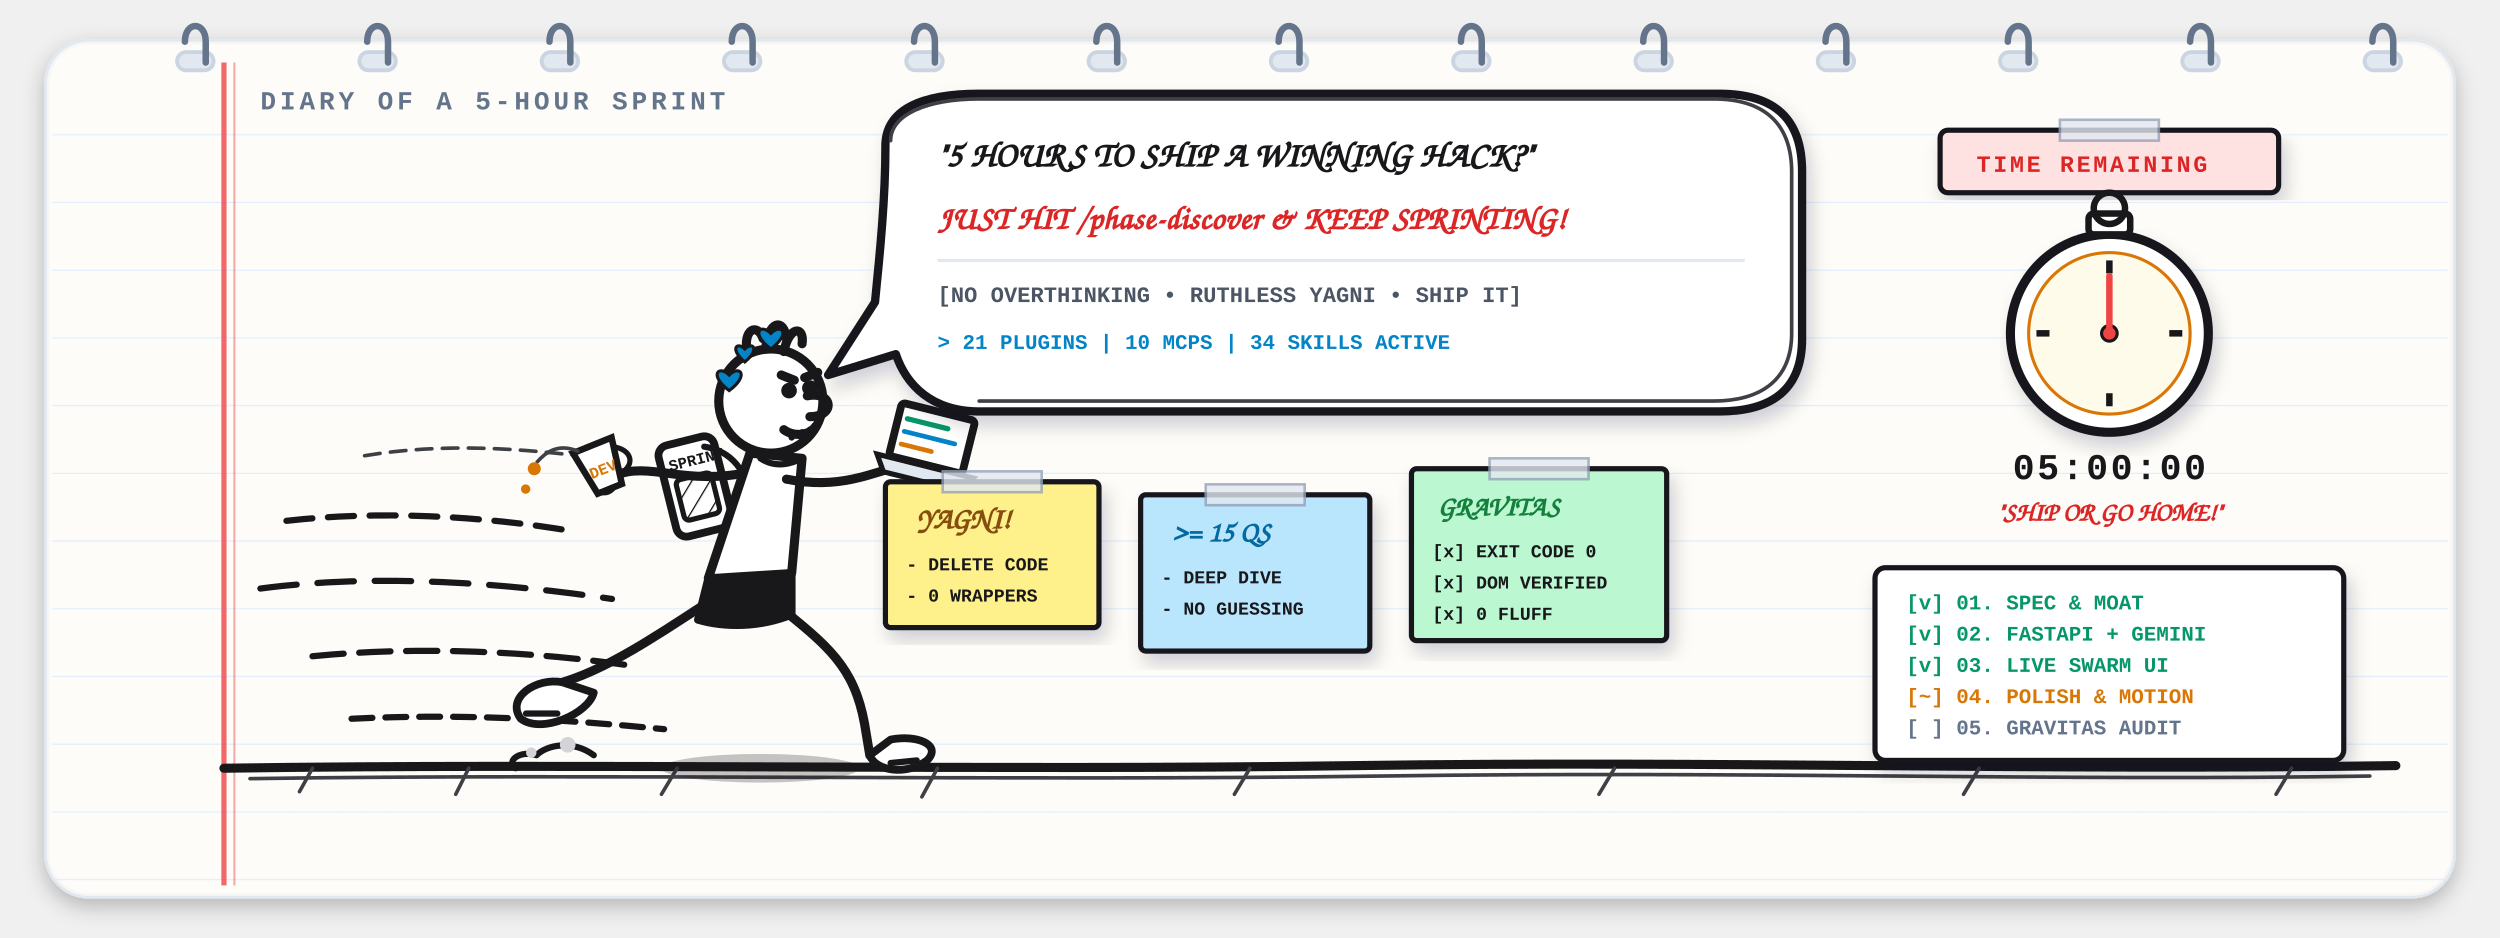
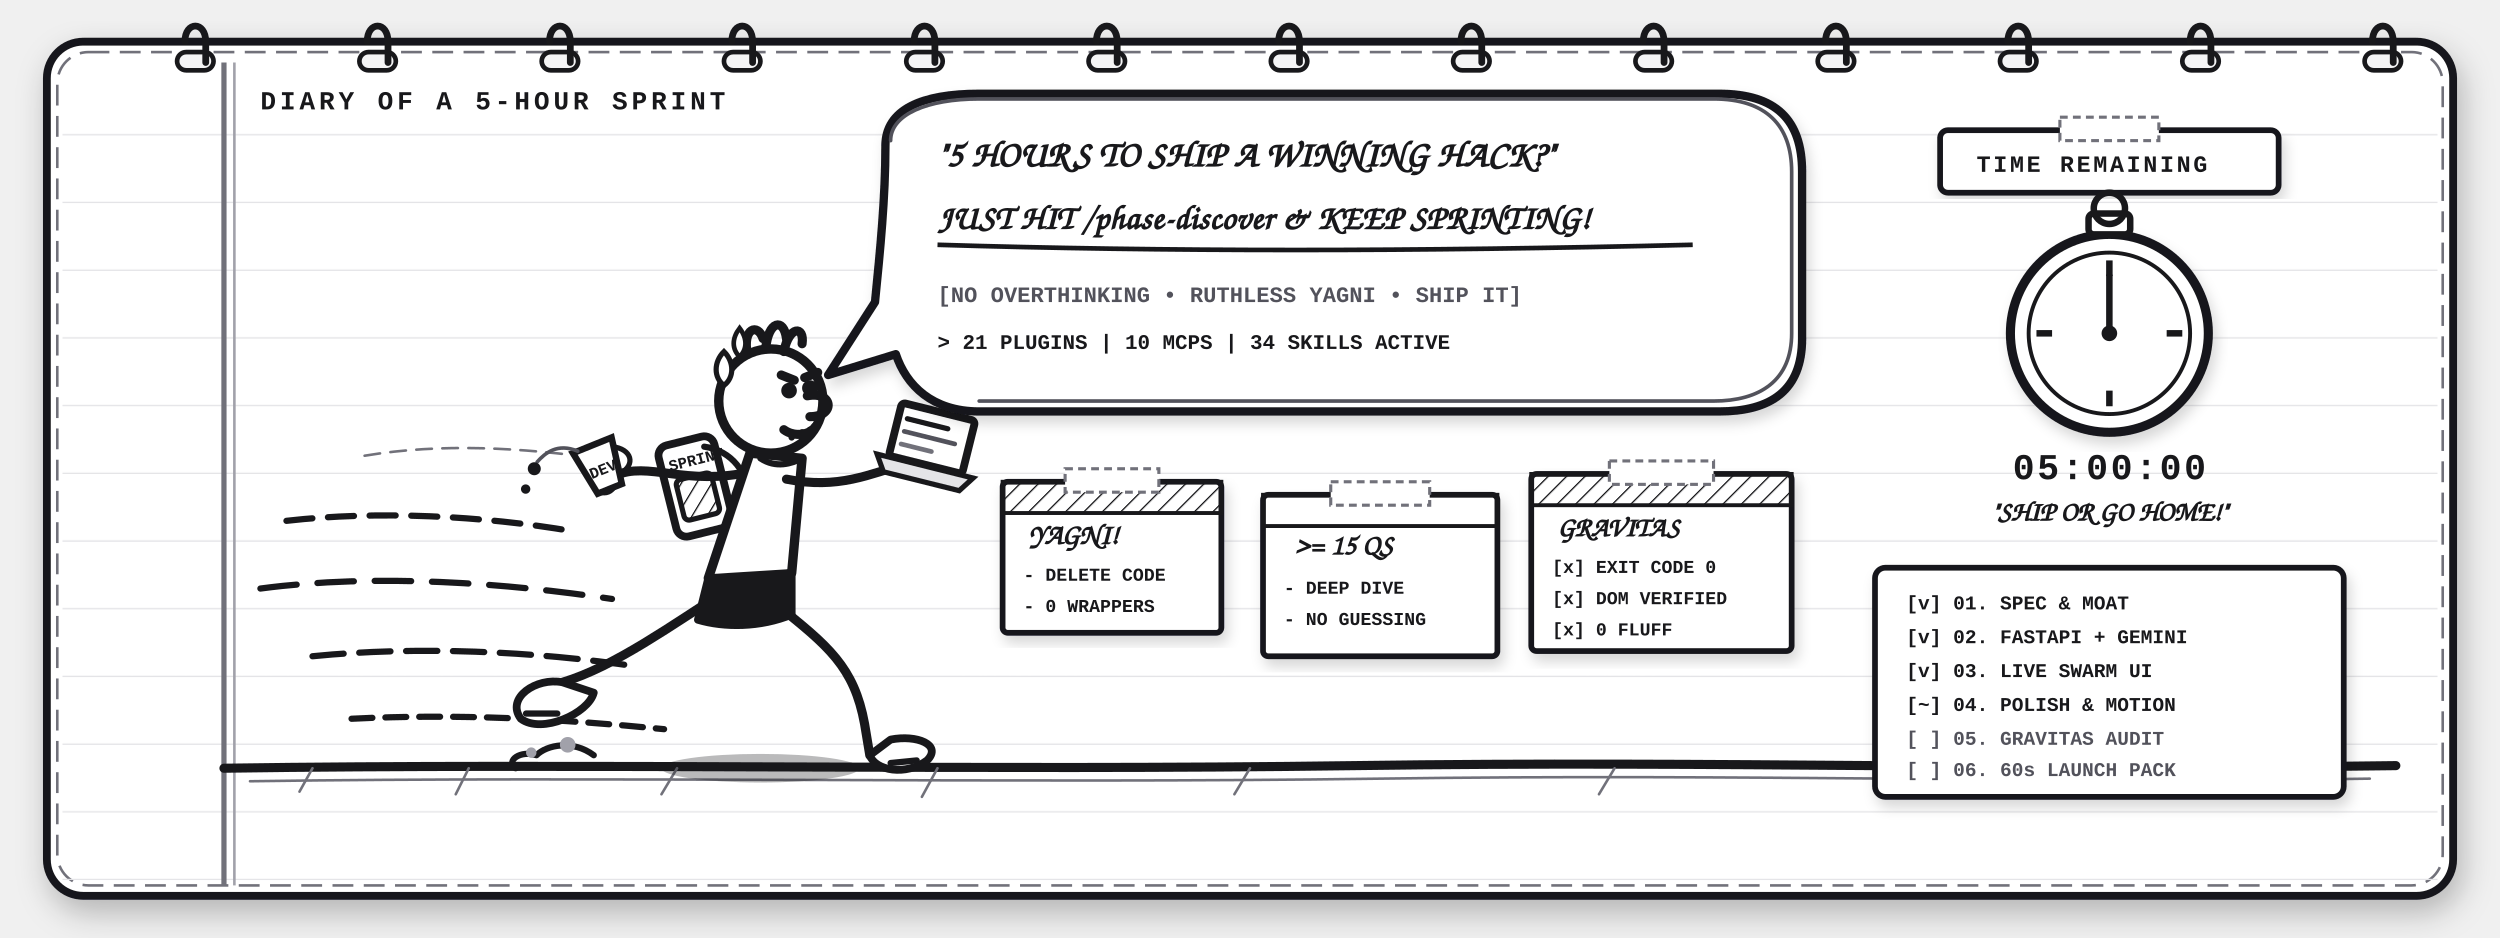
<svg xmlns="http://www.w3.org/2000/svg" viewBox="0 0 960 360" width="100%" height="360">
  <defs>
    <style>
-       /* Non-linear Easing and 12 Principles of Animation */
+       /* Non-linear Easing and 12 Principles of Animation - Pure Graphite Pencil Engine */
      @keyframes runner-bounce {
-         0%, 100% {
-           transform: translateY(0px) scale(1.03, 0.97);
-         }
-         30% {
-           transform: translateY(-10px) scale(0.97, 1.03) rotate(-1deg);
-         }
-         60% {
-           transform: translateY(-16px) scale(0.95, 1.05) rotate(-2deg);
-         }
-         85% {
-           transform: translateY(-2px) scale(1.02, 0.98);
-         }
-       }
- 
+         0%, 100% { transform: translateY(0px) scale(1.03, 0.97); }
+         30% { transform: translateY(-10px) scale(0.97, 1.03) rotate(-1deg); }
+         60% { transform: translateY(-16px) scale(0.95, 1.05) rotate(-2deg); }
+         85% { transform: translateY(-2px) scale(1.02, 0.98); }
+       }
      @keyframes leg-front-stride {
        0%, 100% { transform: rotate(0deg); }
        50% { transform: rotate(-32deg); }
      }
- 
      @keyframes leg-back-stride {
        0%, 100% { transform: rotate(0deg); }
        50% { transform: rotate(34deg); }
      }
- 
      @keyframes arm-front-swing {
        0%, 100% { transform: rotate(0deg); }
        50% { transform: rotate(-14deg); }
      }
- 
      @keyframes arm-back-swing {
        0%, 100% { transform: rotate(0deg); }
        50% { transform: rotate(18deg); }
      }
- 
      @keyframes sweat-particle-1 {
        0% { opacity: 0; transform: translate(0, 0) scale(0.4); }
        35% { opacity: 1; transform: translate(-14px, -12px) scale(1.1); }
        100% { opacity: 0; transform: translate(-36px, 10px) scale(0.2); }
      }
- 
      @keyframes sweat-particle-2 {
        0% { opacity: 0; transform: translate(0, 0) scale(0.4); }
        35% { opacity: 1; transform: translate(-10px, -18px) scale(1); }
        100% { opacity: 0; transform: translate(-30px, 6px) scale(0.2); }
      }
- 
-       @keyframes sweat-particle-3 {
-         0% { opacity: 0; transform: translate(0, 0) scale(0.4); }
-         35% { opacity: 1; transform: translate(-18px, -8px) scale(1.2); }
-         100% { opacity: 0; transform: translate(-42px, 14px) scale(0.3); }
-       }
- 
      @keyframes coffee-drip {
        0% { opacity: 0; transform: translate(0, 0) scale(0.5); }
        40% { opacity: 1; transform: translate(-10px, 8px) scale(1); }
        100% { opacity: 0; transform: translate(-26px, 30px) scale(0.3); }
      }
- 
      @keyframes puff-fade {
        0% { opacity: 0.8; transform: translate(0, 0) scale(0.6); }
        50% { opacity: 0.5; transform: translate(-12px, -4px) scale(1); }
        100% { opacity: 0; transform: translate(-24px, -8px) scale(1.3); }
      }
- 
      @keyframes bubble-float {
        0%, 100% { transform: translateY(0px) rotate(0deg); }
        50% { transform: translateY(-4px) rotate(0.5deg); }
      }
- 
      @keyframes clock-tick {
        0% { transform: rotate(0deg); }
        100% { transform: rotate(360deg); }
      }
- 
      @keyframes note-jiggle-1 {
        0%, 100% { transform: translateY(0px) rotate(-3deg); }
        50% { transform: translateY(-5px) rotate(-1deg); }
      }
- 
      @keyframes note-jiggle-2 {
        0%, 100% { transform: translateY(0px) rotate(4deg); }
        50% { transform: translateY(-6px) rotate(7deg); }
      }

      .runner-group {
        animation: runner-bounce 0.54s cubic-bezier(0.34, 1.56, 0.64, 1) infinite;
        transform-origin: 290px 230px;
      }
      .front-leg {
        animation: leg-front-stride 0.54s cubic-bezier(0.4, 0, 0.2, 1) infinite;
        transform-origin: 300px 225px;
      }
      .back-leg {
        animation: leg-back-stride 0.54s cubic-bezier(0.4, 0, 0.2, 1) infinite;
        transform-origin: 275px 225px;
      }
      .front-arm {
        animation: arm-front-swing 0.54s cubic-bezier(0.4, 0, 0.2, 1) infinite;
        transform-origin: 305px 180px;
      }
      .back-arm {
        animation: arm-back-swing 0.54s cubic-bezier(0.4, 0, 0.2, 1) infinite;
        transform-origin: 275px 180px;
      }
-       .sweat-1 {
-         animation: sweat-particle-1 0.8s cubic-bezier(0.25, 1, 0.5, 1) infinite;
-       }
-       .sweat-2 {
-         animation: sweat-particle-2 0.8s 0.26s cubic-bezier(0.25, 1, 0.5, 1) infinite;
-       }
-       .sweat-3 {
-         animation: sweat-particle-3 0.8s 0.52s cubic-bezier(0.25, 1, 0.5, 1) infinite;
-       }
-       .coffee-splat {
-         animation: coffee-drip 0.6s cubic-bezier(0.25, 1, 0.5, 1) infinite;
-       }
-       .dust-puff {
-         animation: puff-fade 0.7s cubic-bezier(0.25, 1, 0.5, 1) infinite;
-         transform-origin: 230px 290px;
-       }
-       .bubble-motion {
-         animation: bubble-float 2.8s cubic-bezier(0.45, 0, 0.55, 1) infinite;
-         transform-origin: 175px 45px;
-       }
-       .stopwatch-tick {
-         animation: clock-tick 4s steps(60, end) infinite;
-         transform-origin: 0px 0px;
-       }
-       .floating-tag-1 {
-         animation: note-jiggle-1 2.6s cubic-bezier(0.45, 0, 0.55, 1) infinite;
-         transform-origin: center;
-       }
-       .floating-tag-2 {
-         animation: note-jiggle-2 3.1s cubic-bezier(0.45, 0, 0.55, 1) infinite;
-         transform-origin: center;
-       }
+       .sweat-1 { animation: sweat-particle-1 0.8s cubic-bezier(0.25, 1, 0.5, 1) infinite; }
+       .sweat-2 { animation: sweat-particle-2 0.8s 0.3s cubic-bezier(0.25, 1, 0.5, 1) infinite; }
+       .coffee-splat { animation: coffee-drip 0.6s cubic-bezier(0.25, 1, 0.5, 1) infinite; }
+       .dust-puff { animation: puff-fade 0.7s cubic-bezier(0.25, 1, 0.5, 1) infinite; transform-origin: 230px 290px; }
+       .bubble-motion { animation: bubble-float 2.8s cubic-bezier(0.45, 0, 0.55, 1) infinite; }
+       .stopwatch-tick { animation: clock-tick 4s steps(60, end) infinite; transform-origin: 0px 0px; }
+       .floating-tag-1 { animation: note-jiggle-1 2.6s cubic-bezier(0.45, 0, 0.55, 1) infinite; }
+       .floating-tag-2 { animation: note-jiggle-2 3.1s cubic-bezier(0.45, 0, 0.55, 1) infinite; }

      /* Typography */
-       .comic-title {
-         font-family: 'Comic Sans MS', 'Chalkboard SE', 'Bradley Hand', 'Segoe Print', cursive, sans-serif;
-         font-weight: 700;
-       }
-       .mono-code {
-         font-family: 'JetBrains Mono', 'Fira Code', 'Courier New', monospace;
-         font-weight: 700;
-       }
-       .hand-note {
-         font-family: 'Comic Sans MS', 'Chalkboard SE', cursive, sans-serif;
-         font-weight: 700;
-       }
+       .comic-title { font-family: 'Comic Sans MS', 'Chalkboard SE', 'Bradley Hand', 'Segoe Print', cursive, sans-serif; font-weight: 700; }
+       .mono-code { font-family: 'JetBrains Mono', 'Fira Code', 'Courier New', monospace; font-weight: 700; }
+       .hand-note { font-family: 'Comic Sans MS', 'Chalkboard SE', cursive, sans-serif; font-weight: 700; }

-       /* Line Weights */
-       .ink-heavy {
-         stroke: #18181B;
-         stroke-width: 3.5;
-         stroke-linecap: round;
-         stroke-linejoin: round;
-         fill: none;
-       }
-       .ink-med {
-         stroke: #18181B;
-         stroke-width: 2.4;
-         stroke-linecap: round;
-         stroke-linejoin: round;
-         fill: none;
-       }
-       .ink-light {
-         stroke: #3F3F46;
-         stroke-width: 1.4;
-         stroke-linecap: round;
-         stroke-linejoin: round;
-         fill: none;
-       }
+       /* Pure Graphite and Ink Line Weights */
+       .ink-heavy { stroke: #18181B; stroke-width: 3.5; stroke-linecap: round; stroke-linejoin: round; fill: none; }
+       .ink-med { stroke: #18181B; stroke-width: 2.4; stroke-linecap: round; stroke-linejoin: round; fill: none; }
+       .ink-light { stroke: #52525B; stroke-width: 1.4; stroke-linecap: round; stroke-linejoin: round; fill: none; }
+       .pencil-shade { stroke: #71717A; stroke-width: 1; stroke-linecap: round; stroke-linejoin: round; fill: none; }
    </style>
-     <filter id="desk-shadow" x="-5%" y="-5%" width="112%" height="116%">
-       <feDropShadow dx="0" dy="10" stdDeviation="14" flood-color="#000000" flood-opacity="0.45" />
-       <feDropShadow dx="0" dy="3" stdDeviation="4" flood-color="#000000" flood-opacity="0.25" />
+     <filter id="pencil-shadow" x="-4%" y="-4%" width="108%" height="112%">
+       <feDropShadow dx="2" dy="5" stdDeviation="6" flood-color="#000000" flood-opacity="0.25" />
    </filter>
-     <filter id="postit-shadow" x="-8%" y="-8%" width="120%" height="120%">
-       <feDropShadow dx="2" dy="4" stdDeviation="3.5" flood-color="#0F172A" flood-opacity="0.18" />
+     <filter id="card-shadow" x="-8%" y="-8%" width="118%" height="118%">
+       <feDropShadow dx="1.5" dy="3" stdDeviation="2.5" flood-color="#000000" flood-opacity="0.16" />
    </filter>
-     <pattern id="delicate-ruling" width="100" height="26" patternUnits="userSpaceOnUse">
-       <line x1="0" y1="26" x2="100" y2="26" stroke="#DBEAFE" stroke-width="1" opacity="0.75" />
+     <pattern id="pencil-ruling" width="100" height="26" patternUnits="userSpaceOnUse">
+       <line x1="0" y1="26" x2="100" y2="26" stroke="#E4E4E7" stroke-width="1" />
    </pattern>
-     <pattern id="pencil-hatch" width="6" height="6" patternTransform="rotate(45 0 0)" patternUnits="userSpaceOnUse">
-       <line x1="0" y1="0" x2="0" y2="6" stroke="#18181B" stroke-width="1" />
+     <pattern id="graphite-hatch" width="5" height="5" patternTransform="rotate(45 0 0)" patternUnits="userSpaceOnUse">
+       <line x1="0" y1="0" x2="0" y2="5" stroke="#18181B" stroke-width="1" />
    </pattern>
  </defs>
-   <rect x="18" y="16" width="924" height="328" rx="16" fill="#FFFFFF" stroke="#E2E8F0" stroke-width="2" filter="url(#desk-shadow)" />
-   <rect x="18" y="16" width="924" height="328" rx="16" fill="#FCFBF7" opacity="0.75" />
+   <rect x="18" y="16" width="924" height="328" rx="14" fill="#FFFFFF" stroke="#18181B" stroke-width="3" filter="url(#pencil-shadow)" />
+   <rect x="22" y="20" width="916" height="320" rx="12" fill="none" stroke="#71717A" stroke-width="1" stroke-dasharray="8 4" />
  <g transform="translate(48, 12)">
-     <g fill="#E2E8F0" stroke="#CBD5E1" stroke-width="1.5">
+     <g fill="#F4F4F5" stroke="#18181B" stroke-width="1.8">
      <rect x="20" y="8" width="14" height="7" rx="3.5" />
      <rect x="90" y="8" width="14" height="7" rx="3.5" />
      <rect x="160" y="8" width="14" height="7" rx="3.5" />
      <rect x="230" y="8" width="14" height="7" rx="3.5" />
      <rect x="300" y="8" width="14" height="7" rx="3.5" />
      <rect x="370" y="8" width="14" height="7" rx="3.5" />
      <rect x="440" y="8" width="14" height="7" rx="3.5" />
      <rect x="510" y="8" width="14" height="7" rx="3.5" />
      <rect x="580" y="8" width="14" height="7" rx="3.5" />
      <rect x="650" y="8" width="14" height="7" rx="3.5" />
      <rect x="720" y="8" width="14" height="7" rx="3.5" />
      <rect x="790" y="8" width="14" height="7" rx="3.5" />
      <rect x="860" y="8" width="14" height="7" rx="3.5" />
    </g>
-     <g stroke="#64748B" stroke-width="2.5" fill="none" stroke-linecap="round">
+     <g stroke="#18181B" stroke-width="2.6" fill="none" stroke-linecap="round">
      <path d="M 23 4 C 23 -4, 31 -4, 31 4 L 31 12" />
      <path d="M 93 4 C 93 -4, 101 -4, 101 4 L 101 12" />
      <path d="M 163 4 C 163 -4, 171 -4, 171 4 L 171 12" />
      <path d="M 233 4 C 233 -4, 241 -4, 241 4 L 241 12" />
      <path d="M 303 4 C 303 -4, 311 -4, 311 4 L 311 12" />
      <path d="M 373 4 C 373 -4, 381 -4, 381 4 L 381 12" />
      <path d="M 443 4 C 443 -4, 451 -4, 451 4 L 451 12" />
      <path d="M 513 4 C 513 -4, 521 -4, 521 4 L 521 12" />
      <path d="M 583 4 C 583 -4, 591 -4, 591 4 L 591 12" />
      <path d="M 653 4 C 653 -4, 661 -4, 661 4 L 661 12" />
      <path d="M 723 4 C 723 -4, 731 -4, 731 4 L 731 12" />
      <path d="M 793 4 C 793 -4, 801 -4, 801 4 L 801 12" />
      <path d="M 863 4 C 863 -4, 871 -4, 871 4 L 871 12" />
    </g>
  </g>
-   <rect x="20" y="44" width="920" height="296" fill="url(#delicate-ruling)" />
-   <line x1="86" y1="24" x2="86" y2="340" stroke="#EF4444" stroke-width="2" opacity="0.8" />
-   <line x1="90" y1="24" x2="90" y2="340" stroke="#EF4444" stroke-width="0.8" opacity="0.45" />
+   <rect x="24" y="44" width="912" height="294" fill="url(#pencil-ruling)" />
+   <line x1="86" y1="24" x2="86" y2="340" stroke="#71717A" stroke-width="2" />
+   <line x1="90" y1="24" x2="90" y2="340" stroke="#A1A1AA" stroke-width="1" />
  <g transform="translate(100, 42)">
-     <text x="0" y="0" class="mono-code" font-size="10" fill="#64748B" letter-spacing="1.5">DIARY OF A 5-HOUR SPRINT</text>
-     <text x="320" y="0" class="hand-note" font-size="10" fill="#94A3B8">• ENTRY #01: THE WINNING RUN •</text>
-   </g>
-   <path d="M 86 295 C 220 293, 380 296, 520 294 C 660 292, 780 296, 920 294" class="ink-heavy" stroke-width="3.8" />
-   <path d="M 96 299 C 230 297, 390 300, 530 298 C 670 296, 790 300, 910 298" class="ink-light" stroke="#71717A" />
-   <path d="M 120 295 L 115 304 M 180 295 L 175 305 M 260 295 L 254 305 M 360 295 L 354 306 M 480 295 L 474 305 M 620 295 L 614 305 M 760 295 L 754 305 M 880 295 L 874 305" class="ink-light" stroke="#A1A1AA" />
+     <text x="0" y="0" class="mono-code" font-size="10" fill="#18181B" letter-spacing="1.5">DIARY OF A 5-HOUR SPRINT</text>
+     <text x="320" y="0" class="hand-note" font-size="10" fill="#52525B">• ENTRY #01: THE WINNING RUN •</text>
+   </g>
+   <path d="M 86 295 C 220 293, 380 296, 520 294 C 660 292, 780 296, 920 294" class="ink-heavy" stroke-width="4" />
+   <path d="M 96 300 C 230 298, 390 301, 530 299 C 670 297, 790 301, 910 299" class="pencil-shade" />
+   <path d="M 120 295 L 115 304 M 180 295 L 175 305 M 260 295 L 254 305 M 360 295 L 354 306 M 480 295 L 474 305 M 620 295 L 614 305 M 760 295 L 754 305 M 880 295 L 874 305" class="pencil-shade" />
  <g class="dust-puff">
    <path d="M 228 290 C 220 284, 210 286, 206 290 C 200 288, 194 292, 198 295" class="ink-med" fill="#FFFFFF" />
-     <circle cx="218" cy="286" r="3" fill="#D4D4D8" />
-     <circle cx="204" cy="289" r="2" fill="#D4D4D8" />
+     <circle cx="218" cy="286" r="3" fill="#A1A1AA" />
+     <circle cx="204" cy="289" r="2" fill="#A1A1AA" />
  </g>
  <g class="ink-med" stroke="#18181B">
    <path d="M 110 200 C 145 196, 185 198, 220 204" stroke-dasharray="10 6" />
    <path d="M 100 226 C 145 220, 195 224, 235 230" stroke-dasharray="14 8" />
    <path d="M 120 252 C 160 248, 205 250, 245 256" stroke-dasharray="12 6" />
    <path d="M 135 276 C 175 274, 215 276, 255 280" stroke-dasharray="8 5" />
  </g>
-   <path d="M 140 175 C 170 170, 200 172, 230 176" class="ink-light" stroke="#0284C7" stroke-dasharray="6 4" />
+   <path d="M 140 175 C 170 170, 200 172, 230 176" class="pencil-shade" stroke-dasharray="6 4" />
  <g class="runner-group">
-     <ellipse cx="292" cy="295" rx="38" ry="5.5" fill="#18181B" opacity="0.25" />
+     <ellipse cx="292" cy="295" rx="38" ry="5.5" fill="#18181B" opacity="0.3" />
    <g class="back-leg">
-       <path d="M 280 226 C 258 240, 236 256, 216 262" class="ink-heavy" stroke-width="4" />
+       <path d="M 280 226 C 258 240, 236 256, 216 262" class="ink-heavy" stroke-width="4.2" />
      <path d="M 216 262 C 206 260, 194 268, 200 276 C 208 282, 226 274, 228 266 Z" fill="#FFFFFF" stroke="#18181B" stroke-width="3" stroke-linejoin="round" />
      <path d="M 202 274 L 214 274" class="ink-med" />
    </g>
    <g transform="translate(252, 172) rotate(-14)">
      <rect x="0" y="0" width="22" height="36" rx="4" fill="#FFFFFF" stroke="#18181B" stroke-width="3" />
-       <rect x="4" y="14" width="14" height="16" rx="2" fill="url(#pencil-hatch)" stroke="#18181B" stroke-width="2" />
+       <rect x="4" y="14" width="14" height="16" rx="2" fill="url(#graphite-hatch)" stroke="#18181B" stroke-width="2" />
      <path d="M 18 4 C 28 8, 32 18, 30 28" class="ink-med" />
      <text x="3" y="10" class="mono-code" font-size="6" fill="#18181B">SPRINT</text>
    </g>
-     <path d="M 288 174 L 272 222 C 278 225, 292 225, 304 220 L 308 176 Z" fill="#FFFFFF" stroke="#18181B" stroke-width="3.5" stroke-linejoin="round" />
+     <path d="M 288 174 L 272 222 C 278 225, 292 225, 304 220 L 308 176 Z" fill="#FFFFFF" stroke="#18181B" stroke-width="3.6" stroke-linejoin="round" />
    <path d="M 292 176 C 298 180, 304 178, 308 176" class="ink-med" />
    <path d="M 272 222 L 268 238 C 278 241, 292 241, 304 236 L 304 220 Z" fill="#18181B" stroke="#18181B" stroke-width="3" stroke-linejoin="round" />
    <g class="front-leg">
-       <path d="M 298 232 C 318 248, 328 256, 332 278 L 334 290" class="ink-heavy" stroke-width="4" />
+       <path d="M 298 232 C 318 248, 328 256, 332 278 L 334 290" class="ink-heavy" stroke-width="4.2" />
      <path d="M 334 290 C 336 296, 348 298, 356 292 C 362 286, 352 282, 342 284 Z" fill="#FFFFFF" stroke="#18181B" stroke-width="3" stroke-linejoin="round" />
      <path d="M 342 293 L 352 292" class="ink-med" />
    </g>
    <g class="back-arm">
      <path d="M 284 182 C 260 186, 246 176, 234 184" class="ink-heavy" stroke-width="3.5" />
      <circle cx="232" cy="185" r="4" fill="#FFFFFF" stroke="#18181B" stroke-width="2.5" />
      <g transform="translate(220, 174) rotate(-22)">
        <path d="M 0 0 L 16 0 L 13 18 L 3 18 Z" fill="#FFFFFF" stroke="#18181B" stroke-width="2.5" />
        <path d="M 16 4 C 22 8, 20 14, 13 14" stroke="#18181B" stroke-width="2" fill="none" />
-         <text x="3" y="12" class="mono-code" font-size="6" fill="#D97706" font-weight="900">DEV</text>
-         <path d="M 2 0 C -4 -6, -10 -4, -14 -2" class="ink-light" stroke="#D97706" />
-         <circle cx="-16" cy="0" r="2.5" fill="#D97706" class="coffee-splat" />
-         <circle cx="-22" cy="6" r="1.8" fill="#D97706" class="coffee-splat" />
+         <text x="3" y="12" class="mono-code" font-size="6" fill="#18181B" font-weight="900">DEV</text>
+         <path d="M 2 0 C -4 -6, -10 -4, -14 -2" class="ink-light" />
+         <circle cx="-16" cy="0" r="2.5" fill="#18181B" class="coffee-splat" />
+         <circle cx="-22" cy="6" r="1.8" fill="#18181B" class="coffee-splat" />
      </g>
    </g>
    <g class="front-arm">
      <path d="M 302 184 C 322 188, 334 182, 348 178" class="ink-heavy" stroke-width="3.5" />
      <circle cx="350" cy="178" r="4.5" fill="#FFFFFF" stroke="#18181B" stroke-width="2.5" />
      <g transform="translate(346, 154) rotate(14)">
        <rect x="0" y="0" width="30" height="22" rx="2" fill="#18181B" stroke="#18181B" stroke-width="2" />
        <rect x="2" y="2" width="26" height="18" fill="#FFFFFF" />
-         <line x1="4" y1="6" x2="20" y2="6" stroke="#059669" stroke-width="2" stroke-linecap="round" />
-         <line x1="4" y1="11" x2="24" y2="11" stroke="#0284C7" stroke-width="1.8" stroke-linecap="round" />
-         <line x1="4" y1="16" x2="16" y2="16" stroke="#D97706" stroke-width="1.8" stroke-linecap="round" />
-         <path d="M -4 22 L 34 22 L 30 28 L 0 28 Z" fill="#E2E8F0" stroke="#18181B" stroke-width="2" />
+         <line x1="4" y1="6" x2="20" y2="6" stroke="#18181B" stroke-width="2" stroke-linecap="round" />
+         <line x1="4" y1="11" x2="24" y2="11" stroke="#52525B" stroke-width="1.8" stroke-linecap="round" />
+         <line x1="4" y1="16" x2="16" y2="16" stroke="#71717A" stroke-width="1.8" stroke-linecap="round" />
+         <path d="M -4 22 L 34 22 L 30 28 L 0 28 Z" fill="#E4E4E7" stroke="#18181B" stroke-width="2" />
      </g>
    </g>
    <g transform="translate(296, 154)">
-       <circle cx="0" cy="0" r="20" fill="#FFFFFF" stroke="#18181B" stroke-width="3.5" />
+       <circle cx="0" cy="0" r="20" fill="#FFFFFF" stroke="#18181B" stroke-width="3.6" />
      <path d="M -9 -18 C -11 -28, -5 -30, -3 -24" class="ink-heavy" />
      <path d="M -2 -20 C -1 -31, 5 -32, 6 -24" class="ink-heavy" />
      <path d="M 5 -19 C 7 -29, 13 -29, 12 -22" class="ink-heavy" />
      <path d="M 14 -2 C 24 -4, 25 6, 15 6" class="ink-heavy" fill="#FFFFFF" />
      <circle cx="7" cy="-4" r="3" fill="#18181B" />
      <circle cx="15" cy="-5" r="3" fill="#18181B" />
      <path d="M 4 -10 L 9 -8" class="ink-heavy" />
      <path d="M 13 -9 L 18 -11" class="ink-heavy" />
      <path d="M 5 11 C 9 14, 15 13, 17 10" class="ink-heavy" />
      <line x1="8" y1="12" x2="8" y2="14" class="ink-med" />
      <line x1="12" y1="12" x2="12" y2="14" class="ink-med" />
      <line x1="15" y1="11" x2="15" y2="13" class="ink-med" />
-       <g transform="translate(-16, -10)">
-         <path d="M 0 0 C -4 -4, -8 0, 0 6 C 8 0, 4 -4, 0 0 Z" fill="#0284C7" stroke="#18181B" stroke-width="1.2" class="sweat-1" />
-       </g>
-       <g transform="translate(-10, -20)">
-         <path d="M 0 0 C -3 -3, -6 0, 0 5 C 6 0, 3 -3, 0 0 Z" fill="#0284C7" stroke="#18181B" stroke-width="1.2" class="sweat-2" />
-       </g>
-       <g transform="translate(0, -26)">
-         <path d="M 0 0 C -4 -4, -8 0, 0 6 C 8 0, 4 -4, 0 0 Z" fill="#0284C7" stroke="#18181B" stroke-width="1.2" class="sweat-3" />
+       <g transform="translate(-18, -12)">
+         <path d="M 0 -7 C -4 -3, -4 3, 0 6 C 4 3, 4 -3, 0 -7 Z" fill="#FFFFFF" stroke="#18181B" stroke-width="2" class="sweat-1" />
+       </g>
+       <g transform="translate(-12, -22)">
+         <path d="M 0 -6 C -3 -2, -3 2, 0 5 C 3 2, 3 -2, 0 -6 Z" fill="#FFFFFF" stroke="#18181B" stroke-width="1.8" class="sweat-2" />
      </g>
    </g>
  </g>
  <g transform="translate(340, 56)">
    <g class="bubble-motion">
-       <path d="M 0 0 C 0 -14, 14 -20, 36 -20 L 320 -20 C 342 -20, 352 -10, 352 10 L 352 74 C 352 94, 340 102, 320 102 L 36 102 C 18 102, 8 92, 4 80 L -22 88 L -4 60 C -2 40, 0 20, 0 0 Z" fill="#FFFFFF" stroke="#18181B" stroke-width="3.2" stroke-linejoin="round" filter="url(#postit-shadow)" />
-       <path d="M 2 -2 C 2 -12, 16 -18, 36 -18 L 318 -18 C 338 -18, 348 -8, 348 10 L 348 72 C 348 90, 336 98, 318 98 L 36 98" class="ink-light" stroke="#A1A1AA" />
-       <text x="20" y="8" class="comic-title" font-size="13.5" fill="#18181B" letter-spacing="0.2">"5 HOURS TO SHIP A WINNING HACK?"</text>
-       <text x="20" y="32" class="comic-title" font-size="12.5" fill="#DC2626" letter-spacing="0.2">JUST HIT /phase-discover &amp; KEEP SPRINTING!</text>
-       <line x1="20" y1="44" x2="330" y2="44" stroke="#E2E8F0" stroke-width="1.2" />
-       <text x="20" y="60" class="mono-code" font-size="8.5" fill="#4B5563">[NO OVERTHINKING • RUTHLESS YAGNI • SHIP IT]</text>
-       <text x="20" y="78" class="mono-code" font-size="8" fill="#0284C7">&gt; 21 PLUGINS | 10 MCPS | 34 SKILLS ACTIVE</text>
-     </g>
-   </g>
-   <g transform="translate(340, 185)">
+       <path d="M 0 0 C 0 -14, 14 -20, 36 -20 L 320 -20 C 342 -20, 352 -10, 352 10 L 352 74 C 352 94, 340 102, 320 102 L 36 102 C 18 102, 8 92, 4 80 L -22 88 L -4 60 C -2 40, 0 20, 0 0 Z" fill="#FFFFFF" stroke="#18181B" stroke-width="3.2" stroke-linejoin="round" filter="url(#card-shadow)" />
+       <path d="M 2 -2 C 2 -12, 16 -18, 36 -18 L 318 -18 C 338 -18, 348 -8, 348 10 L 348 72 C 348 90, 336 98, 318 98 L 36 98" class="ink-light" />
+       <text x="20" y="8" class="comic-title" font-size="14" fill="#18181B" letter-spacing="0.2">"5 HOURS TO SHIP A WINNING HACK?"</text>
+       <text x="20" y="32" class="comic-title" font-size="13" fill="#18181B" letter-spacing="0.2">JUST HIT /phase-discover &amp; KEEP SPRINTING!</text>
+       <path d="M 20 38 Q 150 42, 310 38" stroke="#18181B" stroke-width="1.8" fill="none" />
+       <text x="20" y="60" class="mono-code" font-size="8.5" fill="#52525B">[NO OVERTHINKING • RUTHLESS YAGNI • SHIP IT]</text>
+       <text x="20" y="78" class="mono-code" font-size="8" fill="#18181B">&gt; 21 PLUGINS | 10 MCPS | 34 SKILLS ACTIVE</text>
+     </g>
+   </g>
+   <g transform="translate(385, 185)">
    <g class="floating-tag-1">
-       <rect x="0" y="0" width="82" height="56" rx="2" fill="#FEF08A" stroke="#18181B" stroke-width="2" filter="url(#postit-shadow)" />
-       <rect x="22" y="-4" width="38" height="8" fill="#E2E8F0" opacity="0.8" stroke="#94A3B8" stroke-width="1" />
-       <text x="12" y="18" class="comic-title" font-size="11.5" fill="#854D0E">YAGNI!</text>
-       <text x="8" y="34" class="mono-code" font-size="7" fill="#18181B">- DELETE CODE</text>
-       <text x="8" y="46" class="mono-code" font-size="7" fill="#18181B">- 0 WRAPPERS</text>
-     </g>
-   </g>
-   <g transform="translate(438, 190)">
+       <rect x="0" y="0" width="84" height="58" rx="2" fill="#FFFFFF" stroke="#18181B" stroke-width="2.2" filter="url(#card-shadow)" />
+       <rect x="0" y="0" width="84" height="12" fill="url(#graphite-hatch)" stroke="#18181B" stroke-width="1.5" />
+       <rect x="24" y="-5" width="36" height="9" fill="#FFFFFF" stroke="#71717A" stroke-width="1.2" stroke-dasharray="3 2" />
+       <text x="10" y="24" class="comic-title" font-size="11" fill="#18181B">YAGNI!</text>
+       <text x="8" y="38" class="mono-code" font-size="7" fill="#18181B">- DELETE CODE</text>
+       <text x="8" y="50" class="mono-code" font-size="7" fill="#18181B">- 0 WRAPPERS</text>
+     </g>
+   </g>
+   <g transform="translate(485, 190)">
    <g class="floating-tag-2">
-       <rect x="0" y="0" width="88" height="60" rx="2" fill="#BAE6FD" stroke="#18181B" stroke-width="2" filter="url(#postit-shadow)" />
-       <rect x="25" y="-4" width="38" height="8" fill="#E2E8F0" opacity="0.8" stroke="#94A3B8" stroke-width="1" />
-       <text x="12" y="18" class="comic-title" font-size="11" fill="#0369A1">&gt;= 15 QS</text>
-       <text x="8" y="34" class="mono-code" font-size="7" fill="#18181B">- DEEP DIVE</text>
-       <text x="8" y="46" class="mono-code" font-size="7" fill="#18181B">- NO GUESSING</text>
-     </g>
-   </g>
-   <g transform="translate(542, 180)">
+       <rect x="0" y="0" width="90" height="62" rx="2" fill="#FFFFFF" stroke="#18181B" stroke-width="2.2" filter="url(#card-shadow)" />
+       <rect x="0" y="0" width="90" height="12" fill="none" stroke="#18181B" stroke-width="1.5" />
+       <rect x="26" y="-5" width="38" height="9" fill="#FFFFFF" stroke="#71717A" stroke-width="1.2" stroke-dasharray="3 2" />
+       <text x="12" y="23" class="comic-title" font-size="11" fill="#18181B">&gt;= 15 QS</text>
+       <text x="8" y="38" class="mono-code" font-size="7" fill="#18181B">- DEEP DIVE</text>
+       <text x="8" y="50" class="mono-code" font-size="7" fill="#18181B">- NO GUESSING</text>
+     </g>
+   </g>
+   <g transform="translate(588, 182)">
    <g class="floating-tag-1">
-       <rect x="0" y="0" width="98" height="66" rx="2" fill="#BBF7D0" stroke="#18181B" stroke-width="2" filter="url(#postit-shadow)" />
-       <rect x="30" y="-4" width="38" height="8" fill="#E2E8F0" opacity="0.8" stroke="#94A3B8" stroke-width="1" />
-       <text x="10" y="18" class="comic-title" font-size="10.5" fill="#15803D">GRAVITAS</text>
-       <text x="8" y="34" class="mono-code" font-size="7" fill="#18181B">[x] EXIT CODE 0</text>
-       <text x="8" y="46" class="mono-code" font-size="7" fill="#18181B">[x] DOM VERIFIED</text>
-       <text x="8" y="58" class="mono-code" font-size="7" fill="#18181B">[x] 0 FLUFF</text>
+       <rect x="0" y="0" width="100" height="68" rx="2" fill="#FFFFFF" stroke="#18181B" stroke-width="2.2" filter="url(#card-shadow)" />
+       <rect x="0" y="0" width="100" height="12" fill="url(#graphite-hatch)" stroke="#18181B" stroke-width="1.5" />
+       <rect x="30" y="-5" width="40" height="9" fill="#FFFFFF" stroke="#71717A" stroke-width="1.2" stroke-dasharray="3 2" />
+       <text x="10" y="24" class="comic-title" font-size="10.5" fill="#18181B">GRAVITAS</text>
+       <text x="8" y="38" class="mono-code" font-size="7" fill="#18181B">[x] EXIT CODE 0</text>
+       <text x="8" y="50" class="mono-code" font-size="7" fill="#18181B">[x] DOM VERIFIED</text>
+       <text x="8" y="62" class="mono-code" font-size="7" fill="#18181B">[x] 0 FLUFF</text>
    </g>
  </g>
  <g transform="translate(710, 50)">
    <g transform="translate(35, 0)">
-       <rect x="0" y="0" width="130" height="24" rx="3" fill="#FEE2E2" stroke="#18181B" stroke-width="2" filter="url(#postit-shadow)" />
-       <rect x="46" y="-4" width="38" height="8" fill="#E2E8F0" opacity="0.8" stroke="#94A3B8" stroke-width="1" />
-       <text x="14" y="16" class="mono-code" font-size="9" fill="#DC2626" letter-spacing="1">TIME REMAINING</text>
+       <rect x="0" y="0" width="130" height="24" rx="3" fill="#FFFFFF" stroke="#18181B" stroke-width="2.2" filter="url(#card-shadow)" />
+       <rect x="46" y="-5" width="38" height="9" fill="#FFFFFF" stroke="#71717A" stroke-width="1.2" stroke-dasharray="3 2" />
+       <text x="14" y="16" class="mono-code" font-size="9" fill="#18181B" letter-spacing="1">TIME REMAINING</text>
    </g>
    <g transform="translate(100, 78)">
-       <circle cx="0" cy="0" r="38" fill="#FFFFFF" stroke="#18181B" stroke-width="3.5" filter="url(#postit-shadow)" />
+       <circle cx="0" cy="0" r="38" fill="#FFFFFF" stroke="#18181B" stroke-width="3.5" filter="url(#card-shadow)" />
      <rect x="-8" y="-46" width="16" height="8" rx="2" fill="#FFFFFF" stroke="#18181B" stroke-width="2.5" />
      <circle cx="0" cy="-48" r="6" fill="none" stroke="#18181B" stroke-width="2.5" />
-       <circle cx="0" cy="0" r="31" fill="#FFFBEB" stroke="#D97706" stroke-width="1.2" />
-       <line x1="0" y1="-28" x2="0" y2="-23" stroke="#18181B" stroke-width="2.5" />
-       <line x1="28" y1="0" x2="23" y2="0" stroke="#18181B" stroke-width="2.5" />
-       <line x1="0" y1="28" x2="0" y2="23" stroke="#18181B" stroke-width="2.5" />
-       <line x1="-28" y1="0" x2="-23" y2="0" stroke="#18181B" stroke-width="2.5" />
-       <circle cx="0" cy="0" r="3" fill="#EF4444" stroke="#18181B" stroke-width="1.2" />
+       <circle cx="0" cy="0" r="31" fill="#FFFFFF" stroke="#18181B" stroke-width="1.5" />
+       <line x1="0" y1="-28" x2="0" y2="-22" stroke="#18181B" stroke-width="2.5" />
+       <line x1="28" y1="0" x2="22" y2="0" stroke="#18181B" stroke-width="2.5" />
+       <line x1="0" y1="28" x2="0" y2="22" stroke="#18181B" stroke-width="2.5" />
+       <line x1="-28" y1="0" x2="-22" y2="0" stroke="#18181B" stroke-width="2.5" />
+       <circle cx="0" cy="0" r="3" fill="#18181B" />
      <g class="stopwatch-tick">
-         <line x1="0" y1="0" x2="0" y2="-22" stroke="#EF4444" stroke-width="2.5" stroke-linecap="round" />
+         <line x1="0" y1="0" x2="0" y2="-22" stroke="#18181B" stroke-width="2.5" stroke-linecap="round" />
      </g>
    </g>
    <text x="100" y="134" class="mono-code" font-size="14" fill="#18181B" text-anchor="middle" font-weight="900" letter-spacing="1">05:00:00</text>
-     <text x="100" y="150" class="comic-title" font-size="10" fill="#DC2626" text-anchor="middle">"SHIP OR GO HOME!"</text>
+     <text x="100" y="150" class="comic-title" font-size="10.5" fill="#18181B" text-anchor="middle">"SHIP OR GO HOME!"</text>
    <g transform="translate(10, 168)">
-       <rect x="0" y="0" width="180" height="74" rx="4" fill="#FFFFFF" stroke="#18181B" stroke-width="2" filter="url(#postit-shadow)" />
-       <text x="12" y="16" class="mono-code" font-size="8" fill="#059669">[v] 01. SPEC &amp; MOAT</text>
-       <text x="12" y="28" class="mono-code" font-size="8" fill="#059669">[v] 02. FASTAPI + GEMINI</text>
-       <text x="12" y="40" class="mono-code" font-size="8" fill="#059669">[v] 03. LIVE SWARM UI</text>
-       <text x="12" y="52" class="mono-code" font-size="8" fill="#D97706">[~] 04. POLISH &amp; MOTION</text>
-       <text x="12" y="64" class="mono-code" font-size="8" fill="#64748B">[ ] 05. GRAVITAS AUDIT</text>
+       <rect x="0" y="0" width="180" height="88" rx="4" fill="#FFFFFF" stroke="#18181B" stroke-width="2.2" filter="url(#card-shadow)" />
+       <text x="12" y="16" class="mono-code" font-size="7.5" fill="#18181B">[v] 01. SPEC &amp; MOAT</text>
+       <text x="12" y="29" class="mono-code" font-size="7.5" fill="#18181B">[v] 02. FASTAPI + GEMINI</text>
+       <text x="12" y="42" class="mono-code" font-size="7.5" fill="#18181B">[v] 03. LIVE SWARM UI</text>
+       <text x="12" y="55" class="mono-code" font-size="7.5" fill="#18181B">[~] 04. POLISH &amp; MOTION</text>
+       <text x="12" y="68" class="mono-code" font-size="7.5" fill="#52525B">[ ] 05. GRAVITAS AUDIT</text>
+       <text x="12" y="80" class="mono-code" font-size="7.5" fill="#52525B">[ ] 06. 60s LAUNCH PACK</text>
    </g>
  </g>
</svg>
